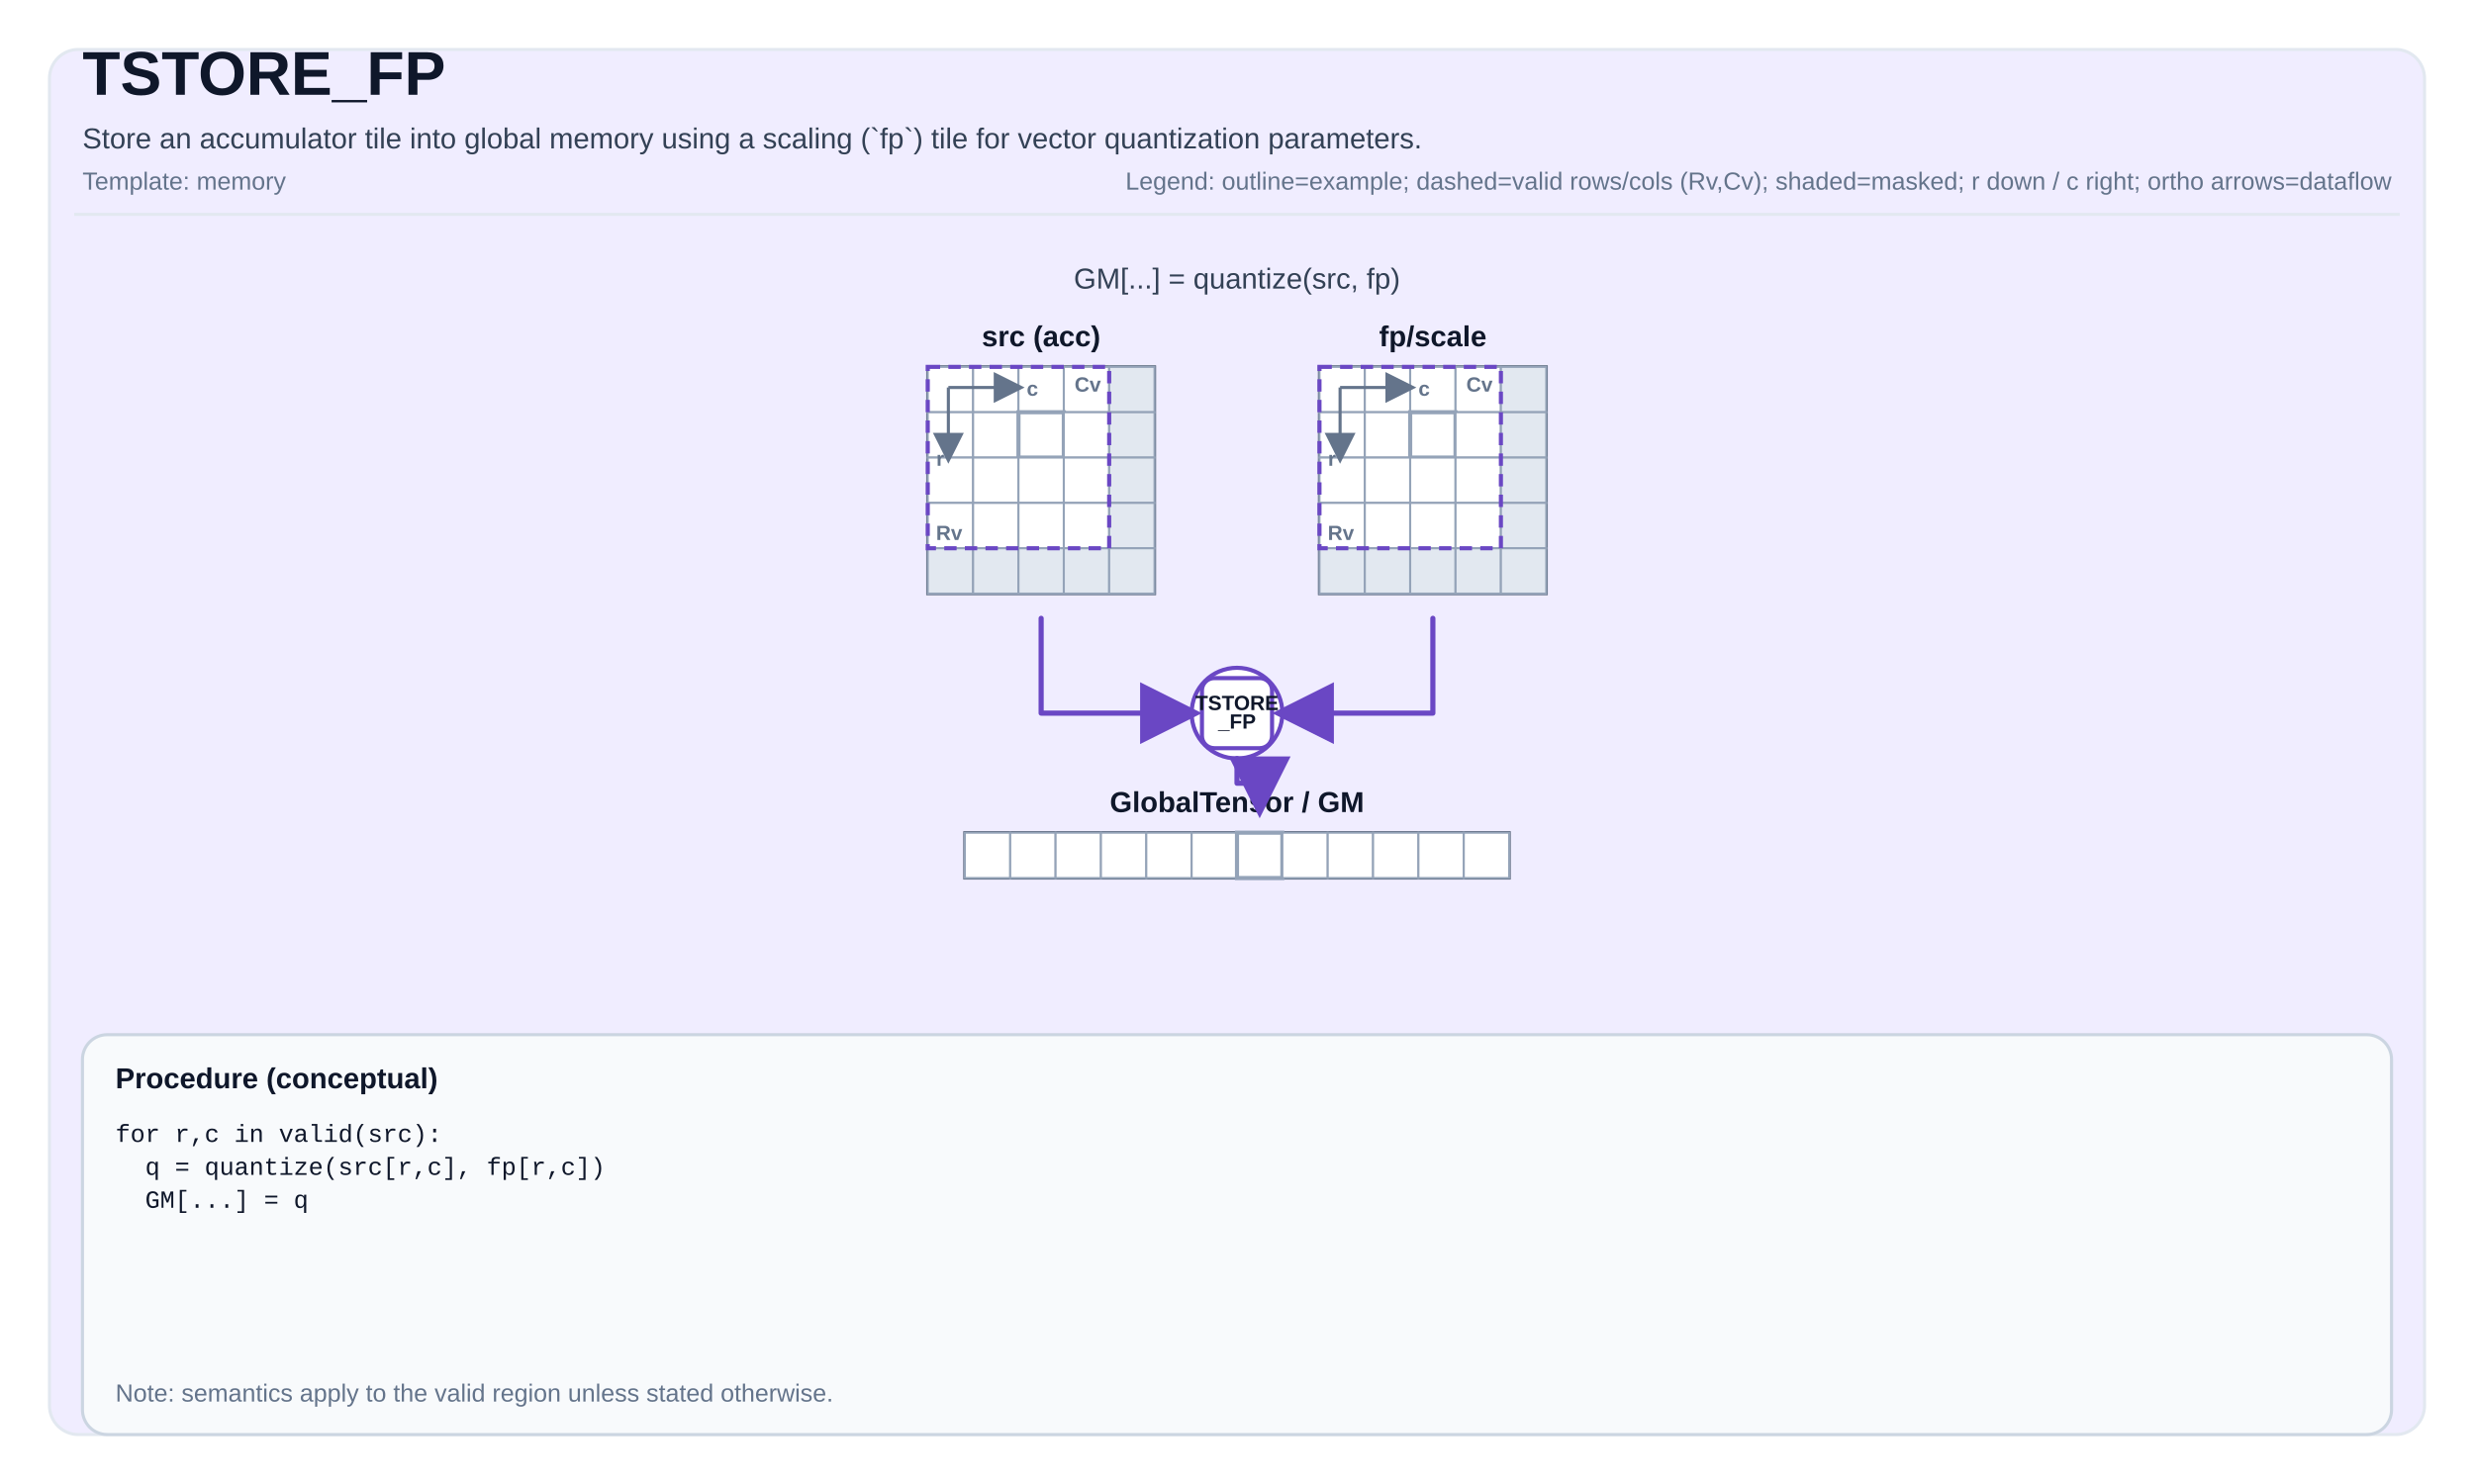
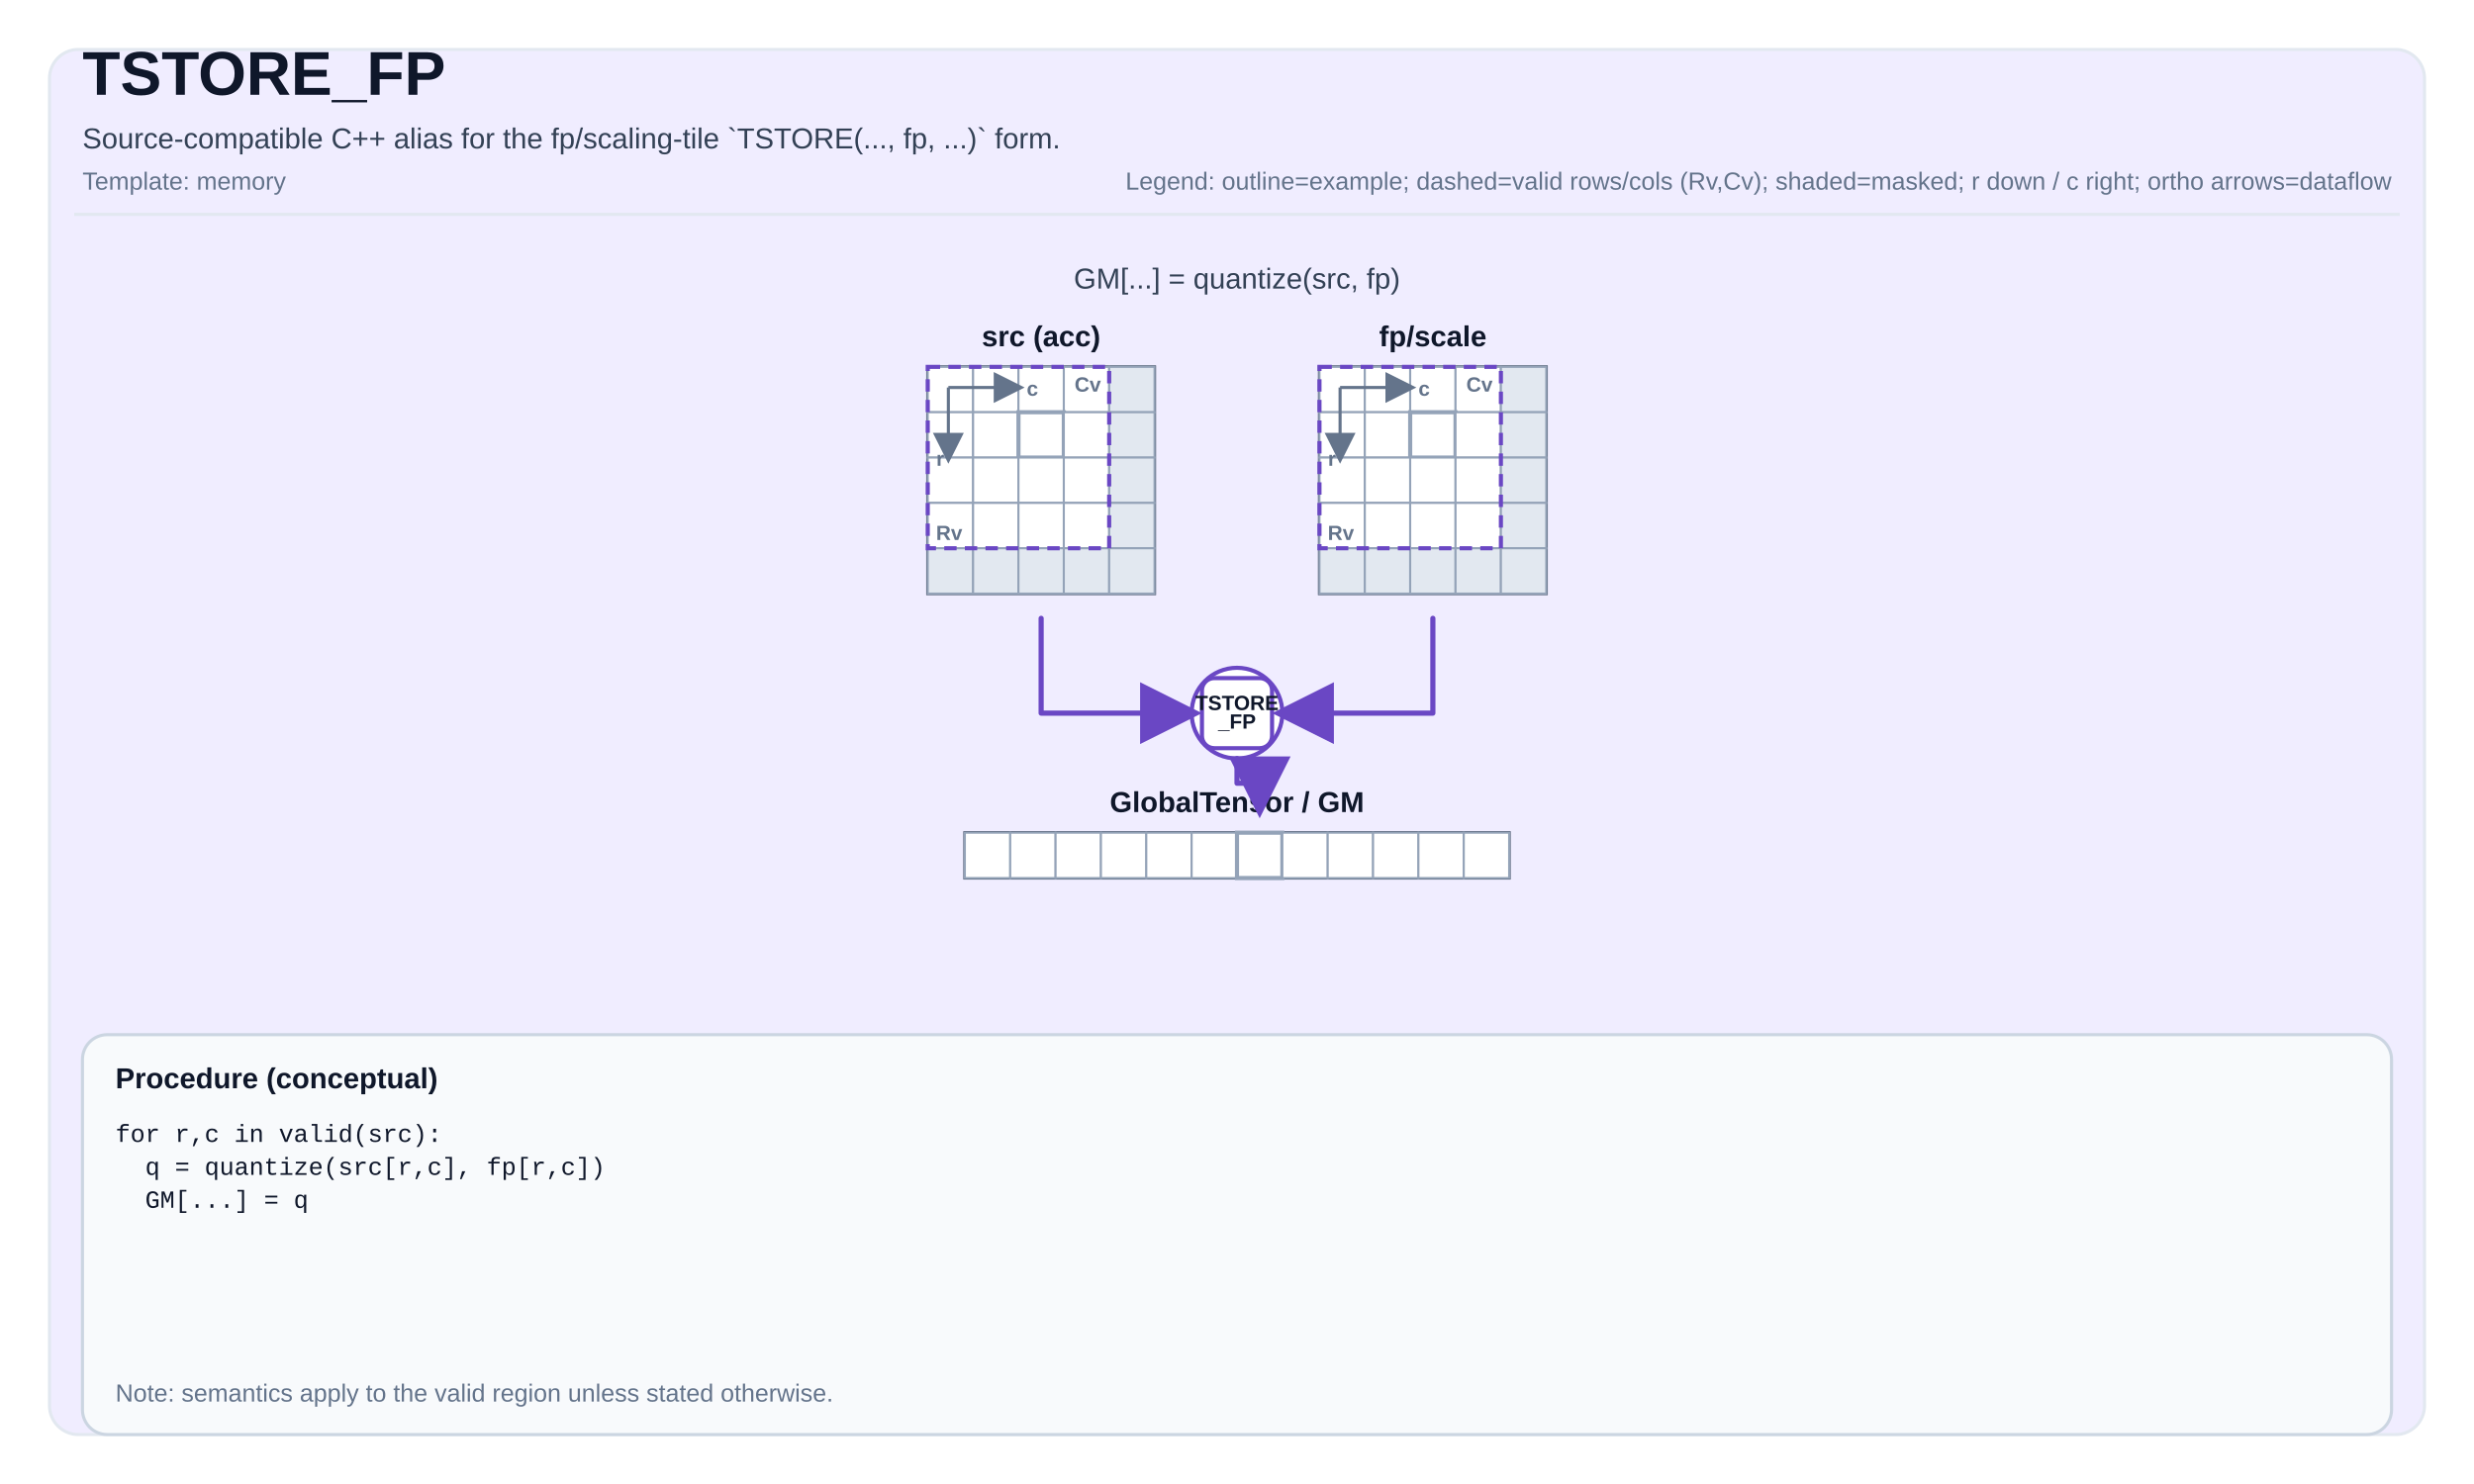
<svg xmlns="http://www.w3.org/2000/svg" width="1200" height="720" viewBox="0 0 1200 720" role="img" aria-label="TSTORE_FP tile operation diagram">
  <defs>
    <marker id="arrow" markerWidth="12" markerHeight="12" refX="10" refY="6" orient="auto">
      <path d="M0,0 L0,12 L12,6 z" fill="#6A47C4" />
    </marker>
    <marker id="axisArrow" markerWidth="10" markerHeight="10" refX="8" refY="5" orient="auto">
      <path d="M0,0 L0,10 L10,5 z" fill="#64748b" />
    </marker>
  </defs>
  <style>
svg { font-family: Arial, Helvetica, sans-serif; }
.title { font-size: 30px; font-weight: 700; fill: #0f172a; }
.subtitle { font-size: 14px; fill: #334155; }
.meta { font-size: 12px; fill: #64748b; }
.frame { fill: white; }
.panel { fill: #F0EDFF; stroke: #e2e8f0; stroke-width: 1.5; rx: 14; }
.tileLabel { font-size: 14px; font-weight: 700; fill: #0f172a; }
.tileBorder { fill: none; stroke: #475569; stroke-width: 1.5; }
.cell { fill: #ffffff; stroke: #94a3b8; stroke-width: 1; }
.cellMasked { fill: #e2e8f0; }
.cellHL { stroke-width: 2; }
.cellText { font-family: ui-monospace, SFMono-Regular, Menlo, Monaco, Consolas, 'Liberation Mono', 'Courier New', monospace; font-size: 10px; fill: #0f172a; }
.arrow { stroke-width: 2.5; fill: none; stroke-linejoin: round; stroke-linecap: round; }
.axisLine { stroke: #64748b; stroke-width: 1.5; fill: none; }
.axisText { font-size: 10px; fill: #64748b; font-weight: 700; }
.opCircle { fill: #ffffff; stroke-width: 2; }
.opRect { fill: #ffffff; stroke-width: 2; }
.opText { font-size: 10px; font-weight: 800; fill: #0f172a; }
.procBox { fill: #f8fafc; stroke: #cbd5e1; stroke-width: 1.5; rx: 12; }
.procTitle { font-size: 14px; font-weight: 700; fill: #0f172a; }
.procText { font-family: ui-monospace, SFMono-Regular, Menlo, Monaco, Consolas, 'Liberation Mono', 'Courier New', monospace; font-size: 12px; fill: #0f172a; }
.smallLabel { font-size: 12px; fill: #334155; }
.scalarBox { fill: #ffffff; stroke: #cbd5e1; stroke-width: 1.5; }
.scalarValue { font-size: 16px; font-weight: 700; }
.validBox { fill: none; stroke-width: 2; stroke-dasharray: 6 4; }
</style>
  <rect x="0" y="0" width="1200" height="720" class="frame" />
  <rect x="24" y="24" width="1152" height="672" class="panel" />
  <text x="40" y="46" class="title">TSTORE_FP</text>
-   <text x="40" y="72" class="subtitle">Store an accumulator tile into global memory using a scaling (`fp`) tile for vector quantization parameters.</text>
+   <text x="40" y="72" class="subtitle">Source-compatible C++ alias for the fp/scaling-tile `TSTORE(..., fp, ...)` form.</text>
  <text x="40" y="92" class="meta">Template: memory</text>
  <text x="1160" y="92" class="meta" text-anchor="end">Legend: outline=example; dashed=valid rows/cols (Rv,Cv); shaded=masked; r down / c right; ortho arrows=dataflow</text>
  <line x1="36" y1="104" x2="1164" y2="104" stroke="#e2e8f0" stroke-width="1.5" />
  <text x="600" y="140" class="subtitle" text-anchor="middle" fill="#6A47C4">GM[...] = quantize(src, fp)</text>
  <text x="505" y="168" class="tileLabel" text-anchor="middle">src (acc)</text>
  <rect x="450" y="178" width="110" height="110" class="tileBorder" />
  <rect x="450" y="178" width="22" height="22" class="cell" />
  <rect x="472" y="178" width="22" height="22" class="cell" />
  <rect x="494" y="178" width="22" height="22" class="cell" />
  <rect x="516" y="178" width="22" height="22" class="cell" />
  <rect x="538" y="178" width="22" height="22" class="cell cellMasked" />
  <rect x="450" y="200" width="22" height="22" class="cell" />
  <rect x="472" y="200" width="22" height="22" class="cell" />
  <rect x="494" y="200" width="22" height="22" class="cell cellHL" stroke="#6A47C4" />
  <rect x="516" y="200" width="22" height="22" class="cell" />
  <rect x="538" y="200" width="22" height="22" class="cell cellMasked" />
  <rect x="450" y="222" width="22" height="22" class="cell" />
  <rect x="472" y="222" width="22" height="22" class="cell" />
  <rect x="494" y="222" width="22" height="22" class="cell" />
  <rect x="516" y="222" width="22" height="22" class="cell" />
  <rect x="538" y="222" width="22" height="22" class="cell cellMasked" />
  <rect x="450" y="244" width="22" height="22" class="cell" />
  <rect x="472" y="244" width="22" height="22" class="cell" />
  <rect x="494" y="244" width="22" height="22" class="cell" />
  <rect x="516" y="244" width="22" height="22" class="cell" />
  <rect x="538" y="244" width="22" height="22" class="cell cellMasked" />
  <rect x="450" y="266" width="22" height="22" class="cell cellMasked" />
  <rect x="472" y="266" width="22" height="22" class="cell cellMasked" />
  <rect x="494" y="266" width="22" height="22" class="cell cellMasked" />
  <rect x="516" y="266" width="22" height="22" class="cell cellMasked" />
  <rect x="538" y="266" width="22" height="22" class="cell cellMasked" />
  <rect x="450" y="178" width="88" height="88" class="validBox" stroke="#6A47C4" />
  <text x="454" y="262" class="axisText">Rv</text>
  <text x="534" y="190" class="axisText" text-anchor="end">Cv</text>
  <path d="M 460 188 L 494 188" class="axisLine" marker-end="url(#axisArrow)" />
  <path d="M 460 188 L 460 222" class="axisLine" marker-end="url(#axisArrow)" />
  <text x="498" y="192" class="axisText">c</text>
  <text x="458" y="226" class="axisText" text-anchor="end">r</text>
  <text x="695" y="168" class="tileLabel" text-anchor="middle">fp/scale</text>
  <rect x="640" y="178" width="110" height="110" class="tileBorder" />
  <rect x="640" y="178" width="22" height="22" class="cell" />
  <rect x="662" y="178" width="22" height="22" class="cell" />
  <rect x="684" y="178" width="22" height="22" class="cell" />
  <rect x="706" y="178" width="22" height="22" class="cell" />
  <rect x="728" y="178" width="22" height="22" class="cell cellMasked" />
  <rect x="640" y="200" width="22" height="22" class="cell" />
  <rect x="662" y="200" width="22" height="22" class="cell" />
  <rect x="684" y="200" width="22" height="22" class="cell cellHL" stroke="#6A47C4" />
  <rect x="706" y="200" width="22" height="22" class="cell" />
  <rect x="728" y="200" width="22" height="22" class="cell cellMasked" />
  <rect x="640" y="222" width="22" height="22" class="cell" />
  <rect x="662" y="222" width="22" height="22" class="cell" />
  <rect x="684" y="222" width="22" height="22" class="cell" />
  <rect x="706" y="222" width="22" height="22" class="cell" />
  <rect x="728" y="222" width="22" height="22" class="cell cellMasked" />
  <rect x="640" y="244" width="22" height="22" class="cell" />
  <rect x="662" y="244" width="22" height="22" class="cell" />
  <rect x="684" y="244" width="22" height="22" class="cell" />
  <rect x="706" y="244" width="22" height="22" class="cell" />
  <rect x="728" y="244" width="22" height="22" class="cell cellMasked" />
  <rect x="640" y="266" width="22" height="22" class="cell cellMasked" />
  <rect x="662" y="266" width="22" height="22" class="cell cellMasked" />
  <rect x="684" y="266" width="22" height="22" class="cell cellMasked" />
  <rect x="706" y="266" width="22" height="22" class="cell cellMasked" />
  <rect x="728" y="266" width="22" height="22" class="cell cellMasked" />
  <rect x="640" y="178" width="88" height="88" class="validBox" stroke="#6A47C4" />
  <text x="644" y="262" class="axisText">Rv</text>
  <text x="724" y="190" class="axisText" text-anchor="end">Cv</text>
  <path d="M 650 188 L 684 188" class="axisLine" marker-end="url(#axisArrow)" />
  <path d="M 650 188 L 650 222" class="axisLine" marker-end="url(#axisArrow)" />
  <text x="688" y="192" class="axisText">c</text>
  <text x="648" y="226" class="axisText" text-anchor="end">r</text>
  <text x="600" y="394" class="tileLabel" text-anchor="middle">GlobalTensor / GM</text>
  <rect x="468" y="404" width="264" height="22" class="tileBorder" />
  <rect x="468" y="404" width="22" height="22" class="cell" />
  <rect x="490" y="404" width="22" height="22" class="cell" />
  <rect x="512" y="404" width="22" height="22" class="cell" />
  <rect x="534" y="404" width="22" height="22" class="cell" />
  <rect x="556" y="404" width="22" height="22" class="cell" />
  <rect x="578" y="404" width="22" height="22" class="cell" />
  <rect x="600" y="404" width="22" height="22" class="cell cellHL" stroke="#6A47C4" />
  <rect x="622" y="404" width="22" height="22" class="cell" />
  <rect x="644" y="404" width="22" height="22" class="cell" />
  <rect x="666" y="404" width="22" height="22" class="cell" />
  <rect x="688" y="404" width="22" height="22" class="cell" />
  <rect x="710" y="404" width="22" height="22" class="cell" />
  <circle cx="600" cy="346" r="22" class="opCircle" stroke="#6A47C4" />
  <rect x="583" y="329" width="34" height="34" rx="6" class="opRect" stroke="#6A47C4" />
  <text x="600" y="344.5" class="opText" text-anchor="middle" font-size="8px">TSTORE</text>
  <text x="600" y="353.5" class="opText" text-anchor="middle" font-size="8px">_FP</text>
  <path d="M 505 300 L 505 346 L 578 346 L 578 346" class="arrow" stroke="#6A47C4" marker-end="url(#arrow)" />
  <path d="M 695 300 L 695 346 L 622 346 L 622 346" class="arrow" stroke="#6A47C4" marker-end="url(#arrow)" />
  <path d="M 600 368 L 600 380 L 611 380 L 611 392" class="arrow" stroke="#6A47C4" marker-end="url(#arrow)" />
  <rect x="40" y="502" width="1120" height="194" class="procBox" />
  <text x="56" y="528" class="procTitle">Procedure (conceptual)</text>
  <text x="56" y="554" class="procText" xml:space="preserve">
    <tspan x="56" dy="0">for r,c in valid(src):</tspan>
    <tspan x="56" dy="16">  q = quantize(src[r,c], fp[r,c])</tspan>
    <tspan x="56" dy="16">  GM[...] = q</tspan>
  </text>
  <text x="56" y="680" class="meta">Note: semantics apply to the valid region unless stated otherwise.</text>
</svg>
